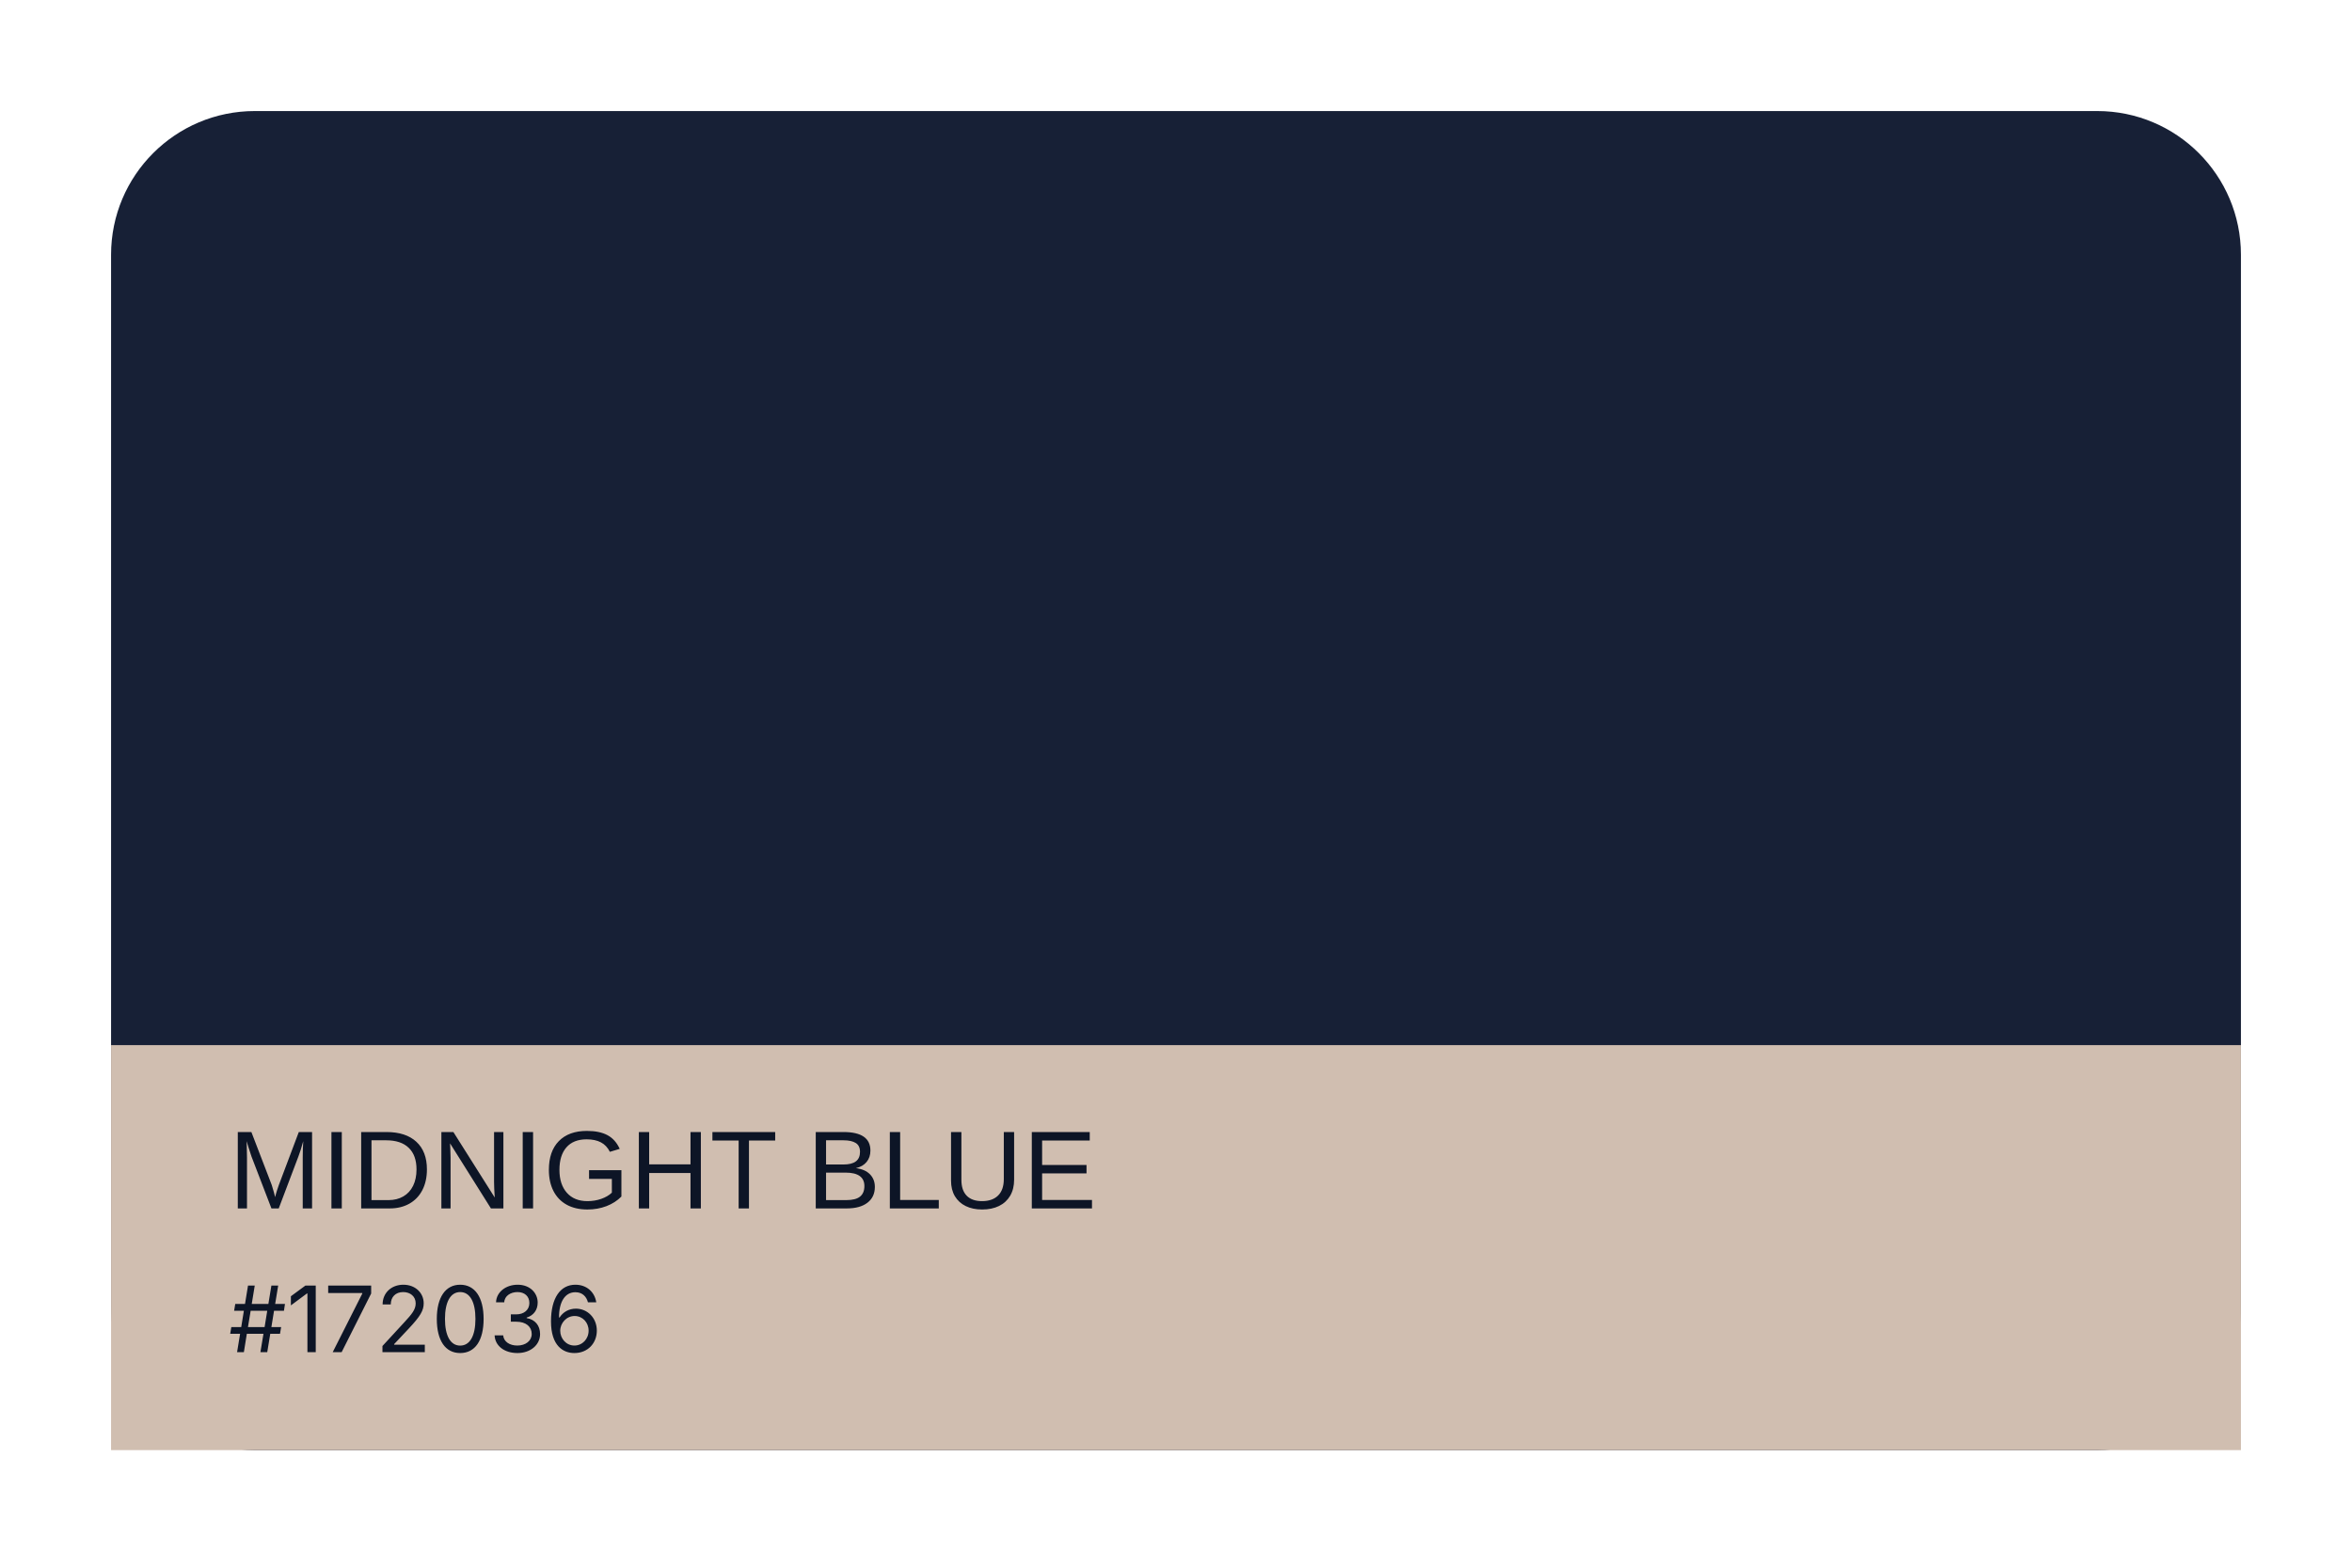
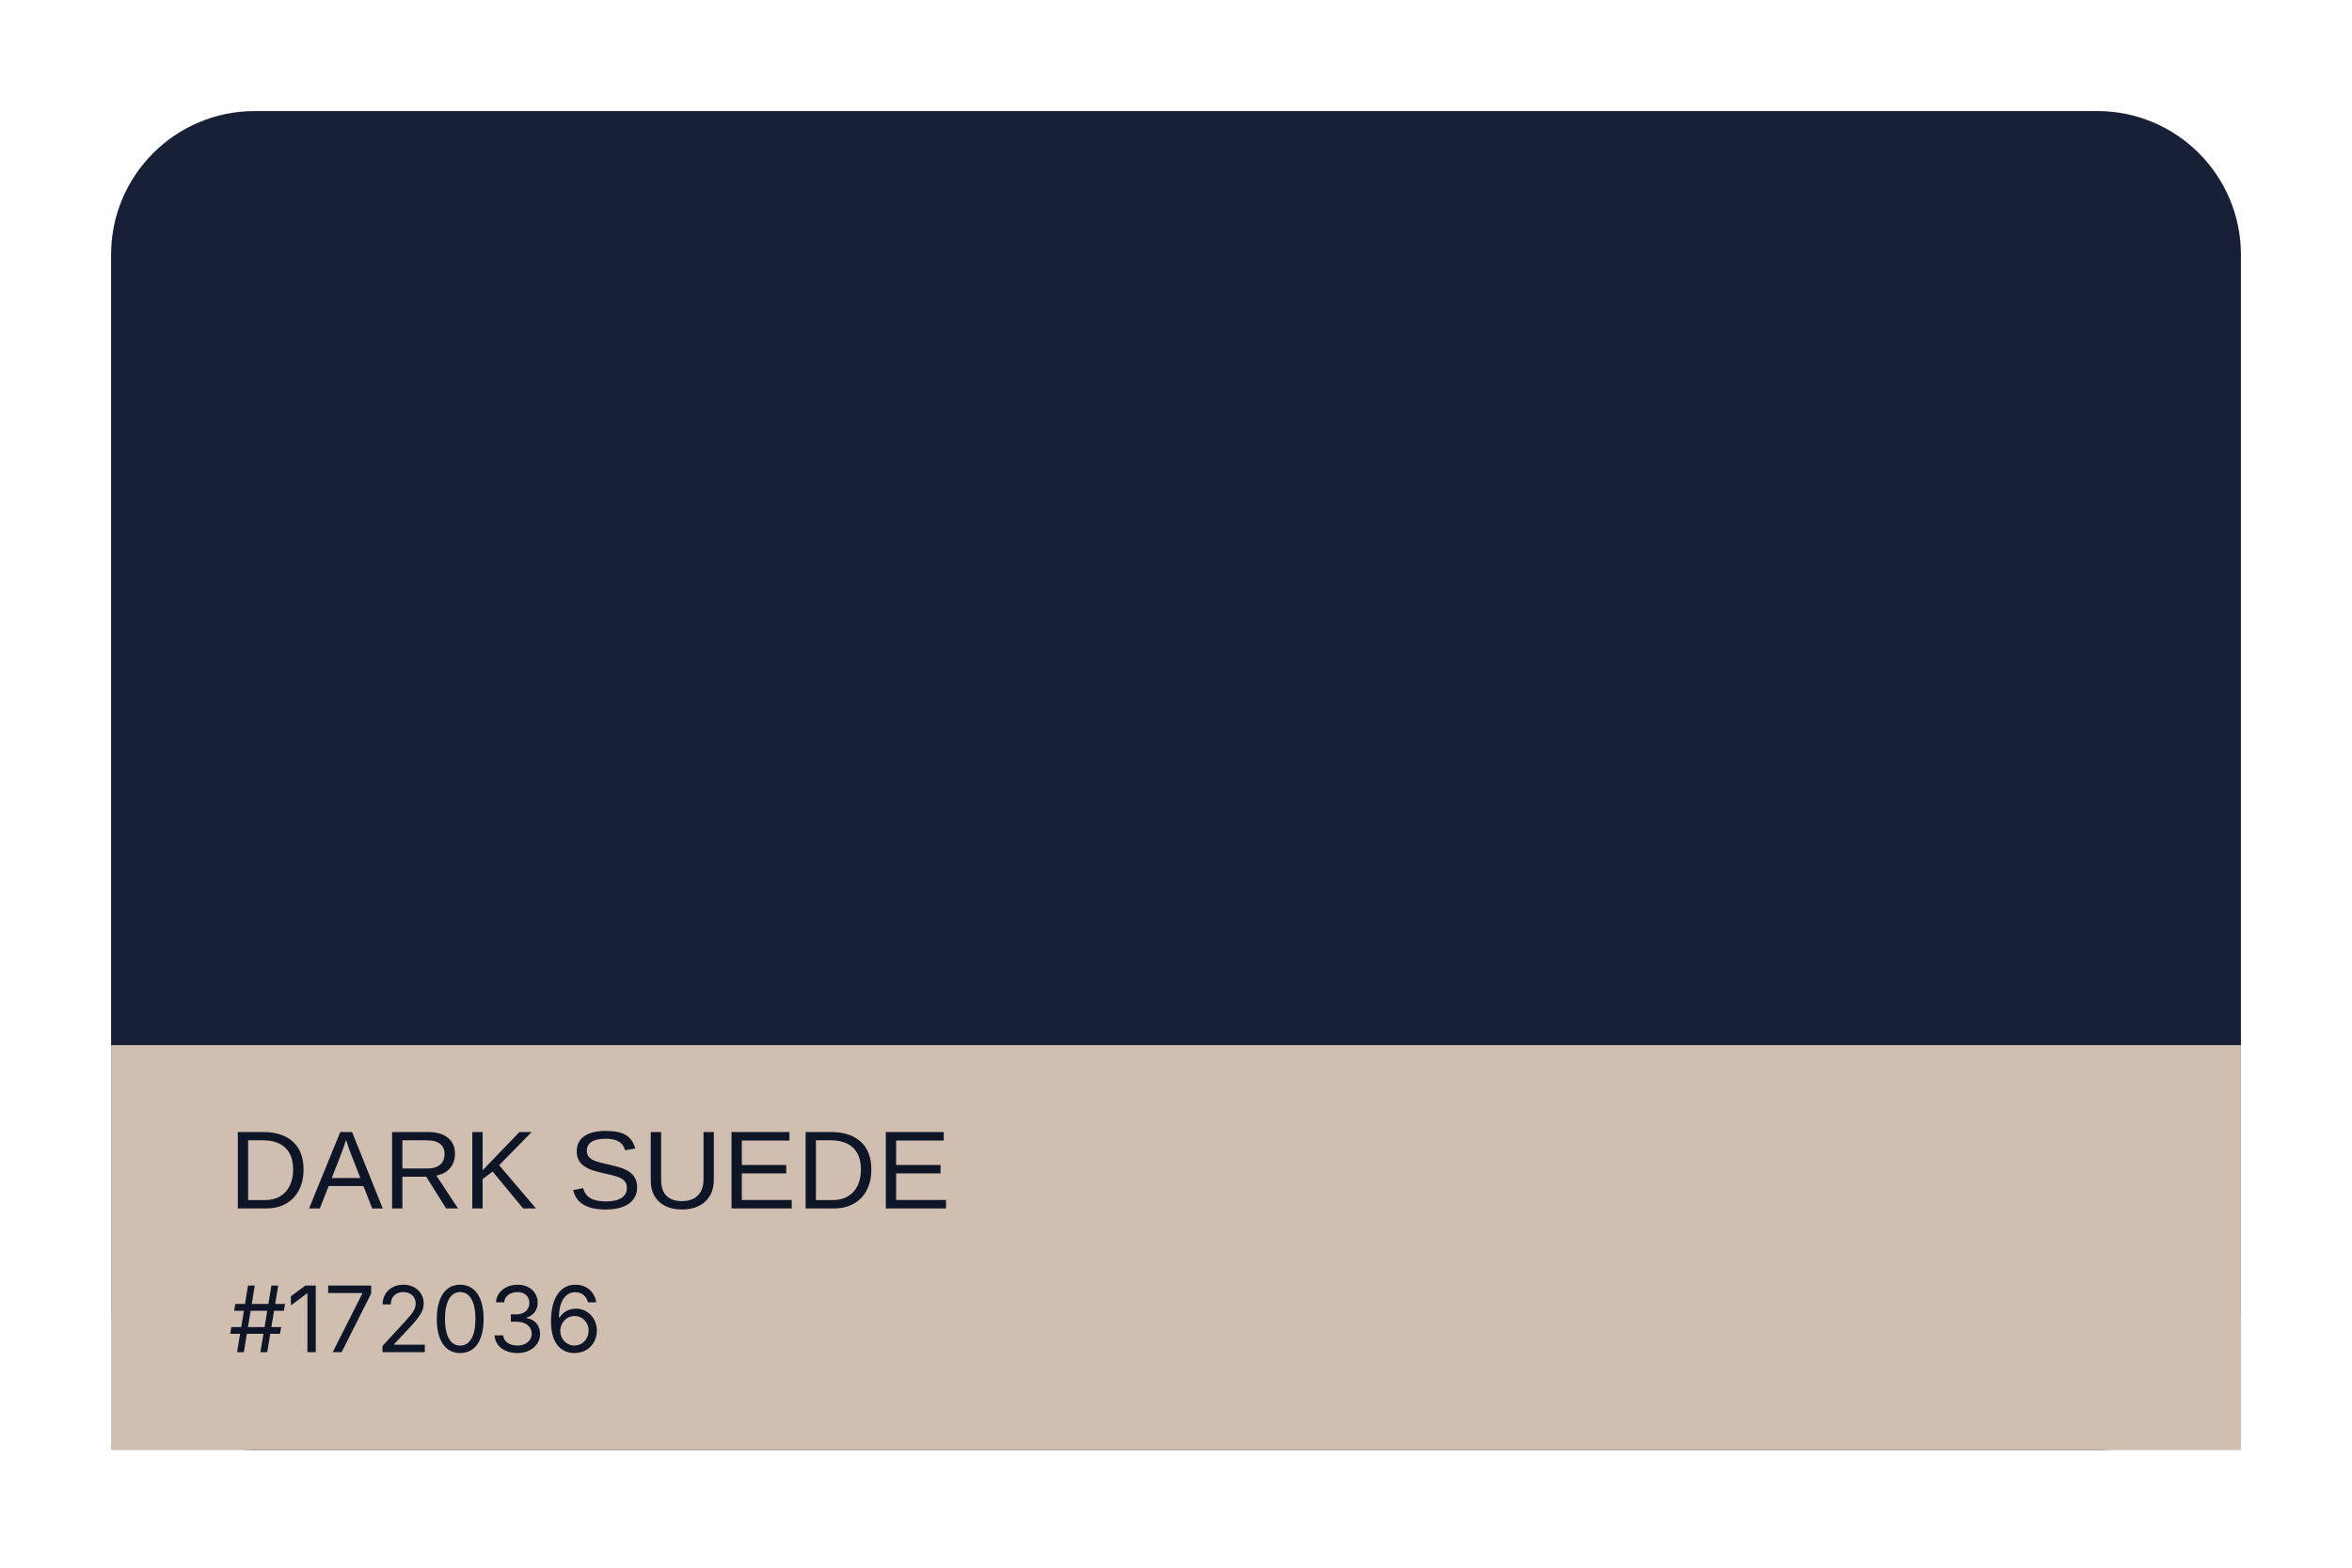
<svg xmlns="http://www.w3.org/2000/svg" width="720" height="480" viewBox="0 0 720 480" role="img" aria-label="LuxSync graphic">
  <defs>
    <linearGradient id="n" x1="0" y1="0" x2="1" y2="1">
      <stop stop-color="#0D1526" />
      <stop offset="1" stop-color="#090E1B" />
    </linearGradient>
    <linearGradient id="m" x1="0" y1="0" x2="1" y2="1">
      <stop stop-color="#FFF2EA" />
      <stop offset=".18" stop-color="#EAC8B9" />
      <stop offset=".42" stop-color="#D6B0A0" />
      <stop offset=".64" stop-color="#9C675C" />
      <stop offset=".82" stop-color="#F2D6C8" />
      <stop offset="1" stop-color="#7D4E49" />
    </linearGradient>
    <linearGradient id="b" x1="0" y1="0" x2="1" y2="1">
      <stop stop-color="#F4FAFF" />
      <stop offset=".45" stop-color="#D7E8FF" />
      <stop offset="1" stop-color="#7B96B2" />
    </linearGradient>
    <radialGradient id="w">
      <stop stop-color="#F9E3D7" stop-opacity=".95" />
      <stop offset=".45" stop-color="#E7A27D" stop-opacity=".45" />
      <stop offset="1" stop-color="#E7A27D" stop-opacity="0" />
    </radialGradient>
    <filter id="g" x="-70%" y="-70%" width="240%" height="240%">
      <feGaussianBlur stdDeviation="13" result="q" />
      <feMerge>
        <feMergeNode in="q" />
        <feMergeNode in="SourceGraphic" />
      </feMerge>
    </filter>
  </defs>
  <rect x="34" y="34" width="652" height="410" rx="44" fill="#172036" />
  <rect x="34" y="320" width="652" height="124" fill="#D0BEB0" />
-   <text x="70" y="370" font-family="Manrope,Arial,sans-serif" font-size="34" fill="#0D1526">MIDNIGHT BLUE</text>
+   <text x="70" y="370" font-family="Manrope,Arial,sans-serif" font-size="34" fill="#0D1526">DARK SUEDE</text>
  <text x="70" y="414" font-family="Inter,Arial,sans-serif" font-size="28" fill="#0D1526">#172036</text>
</svg>
